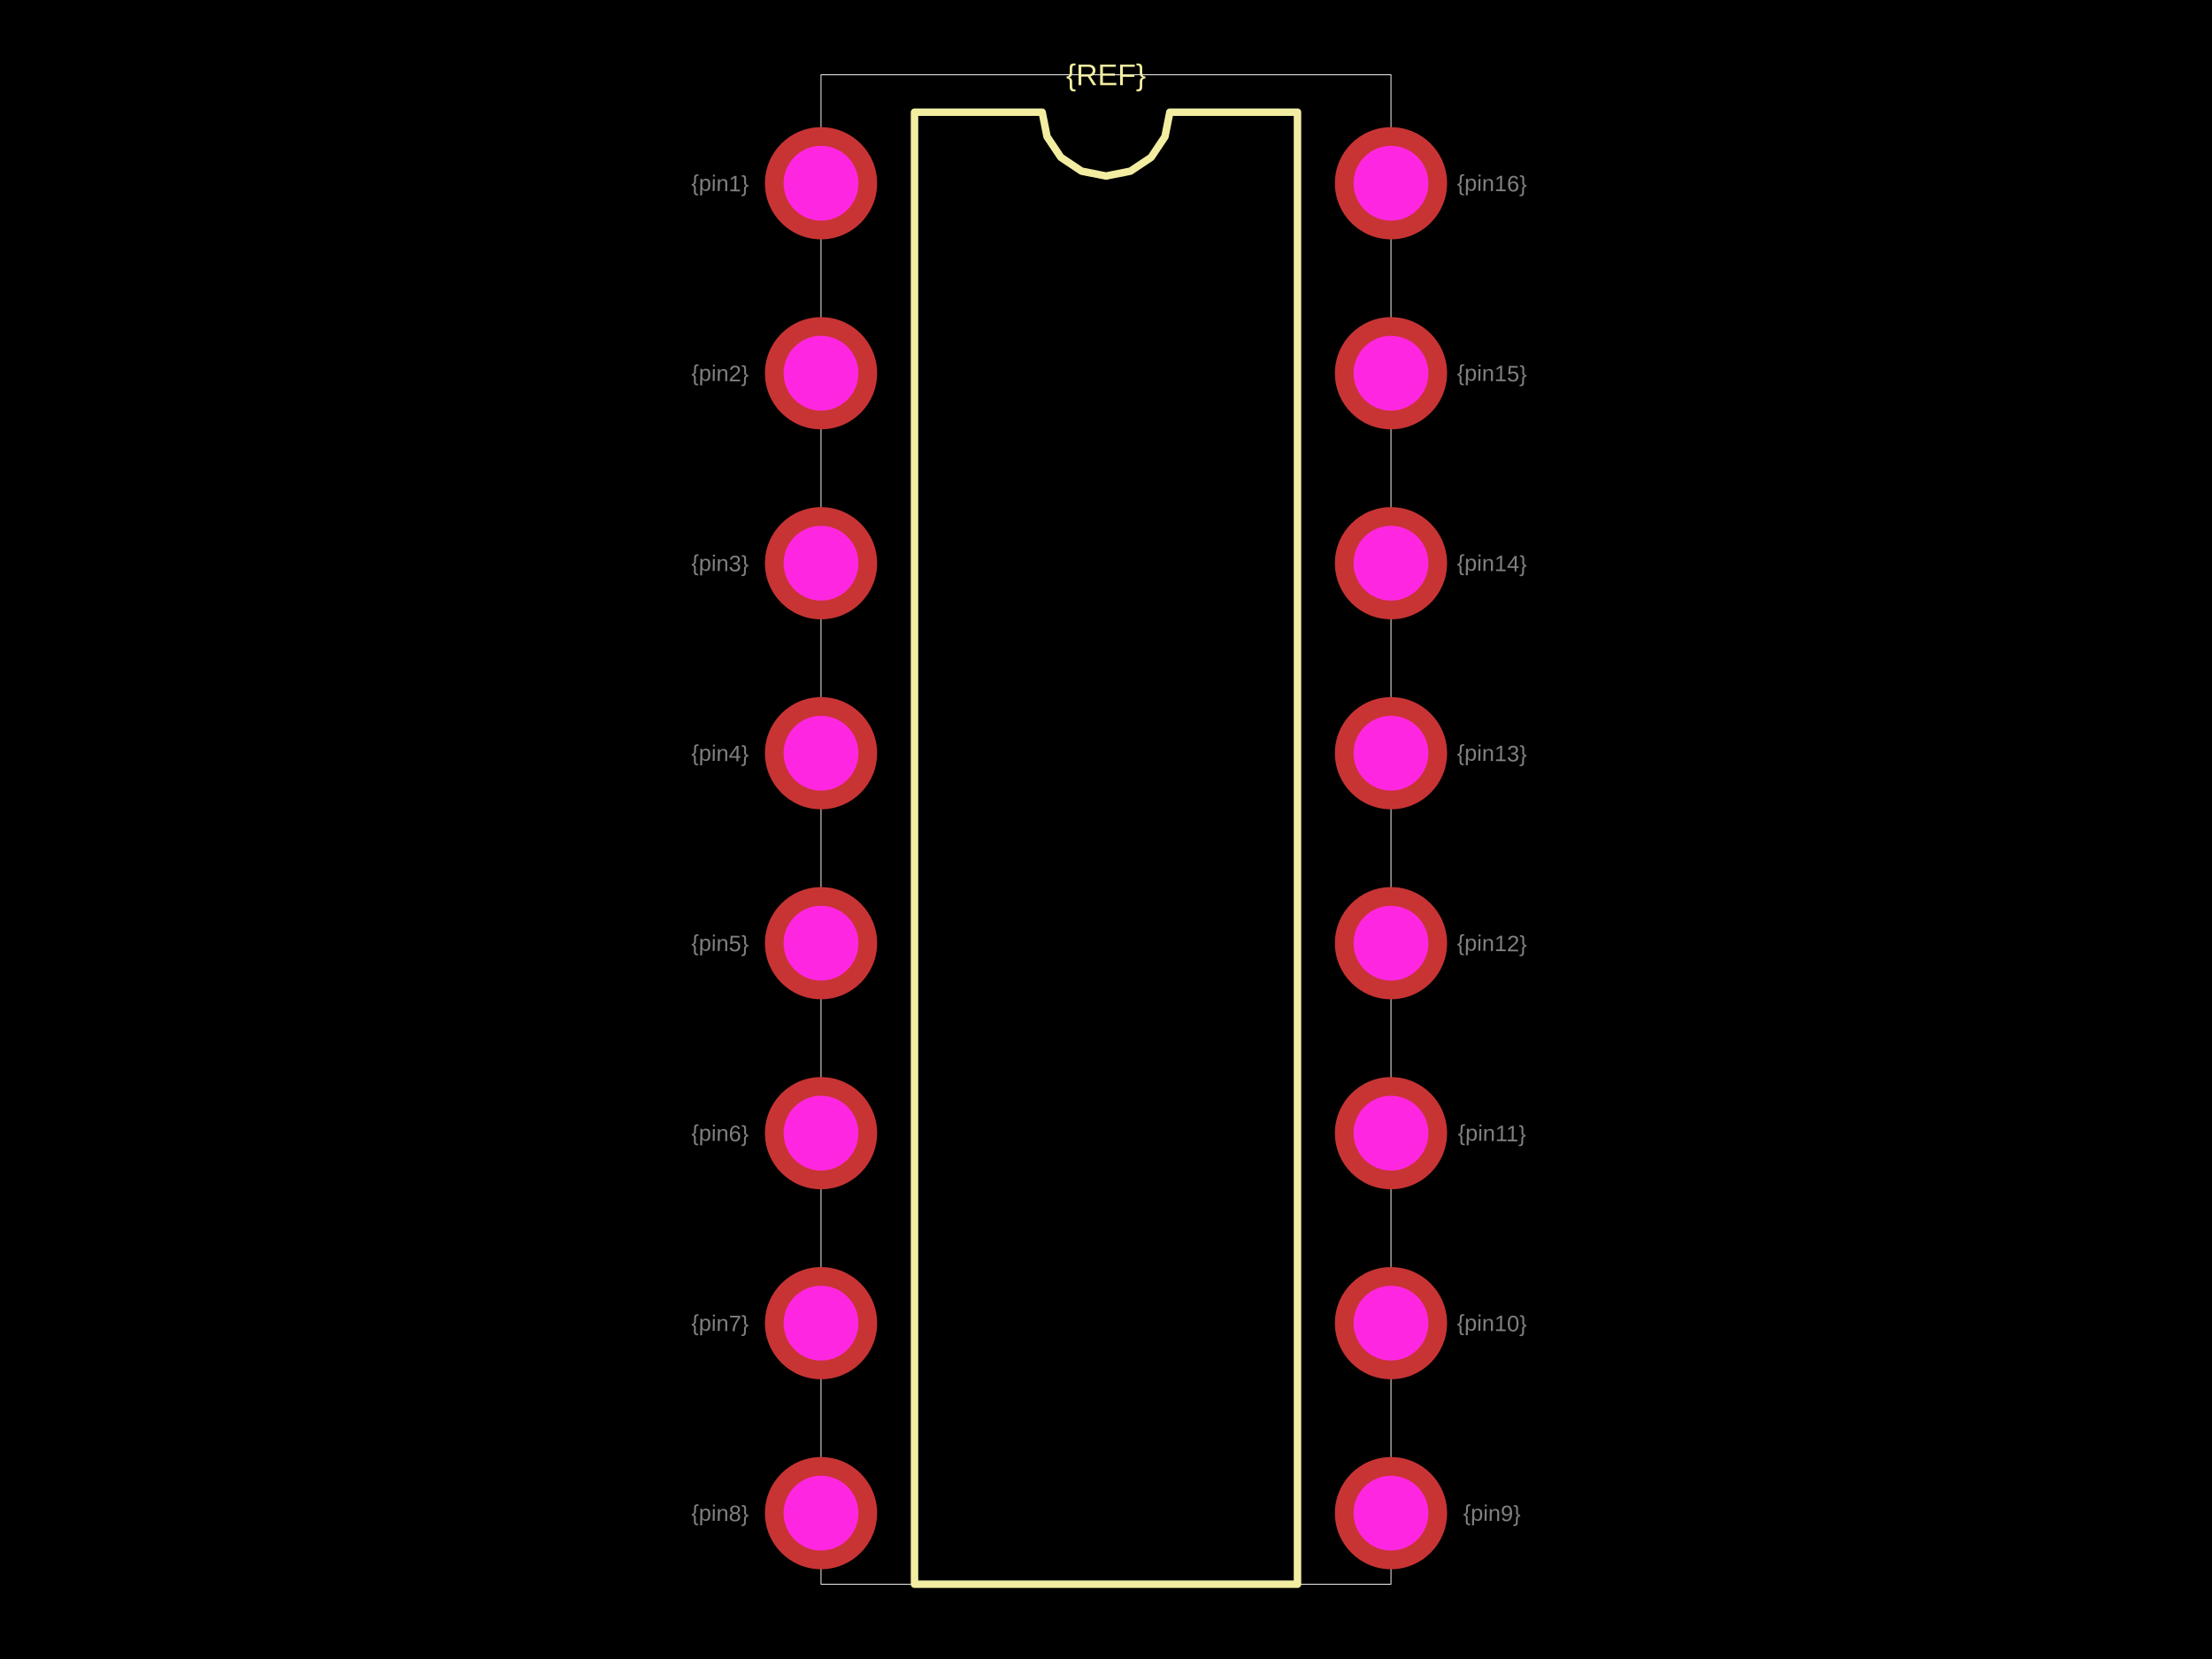
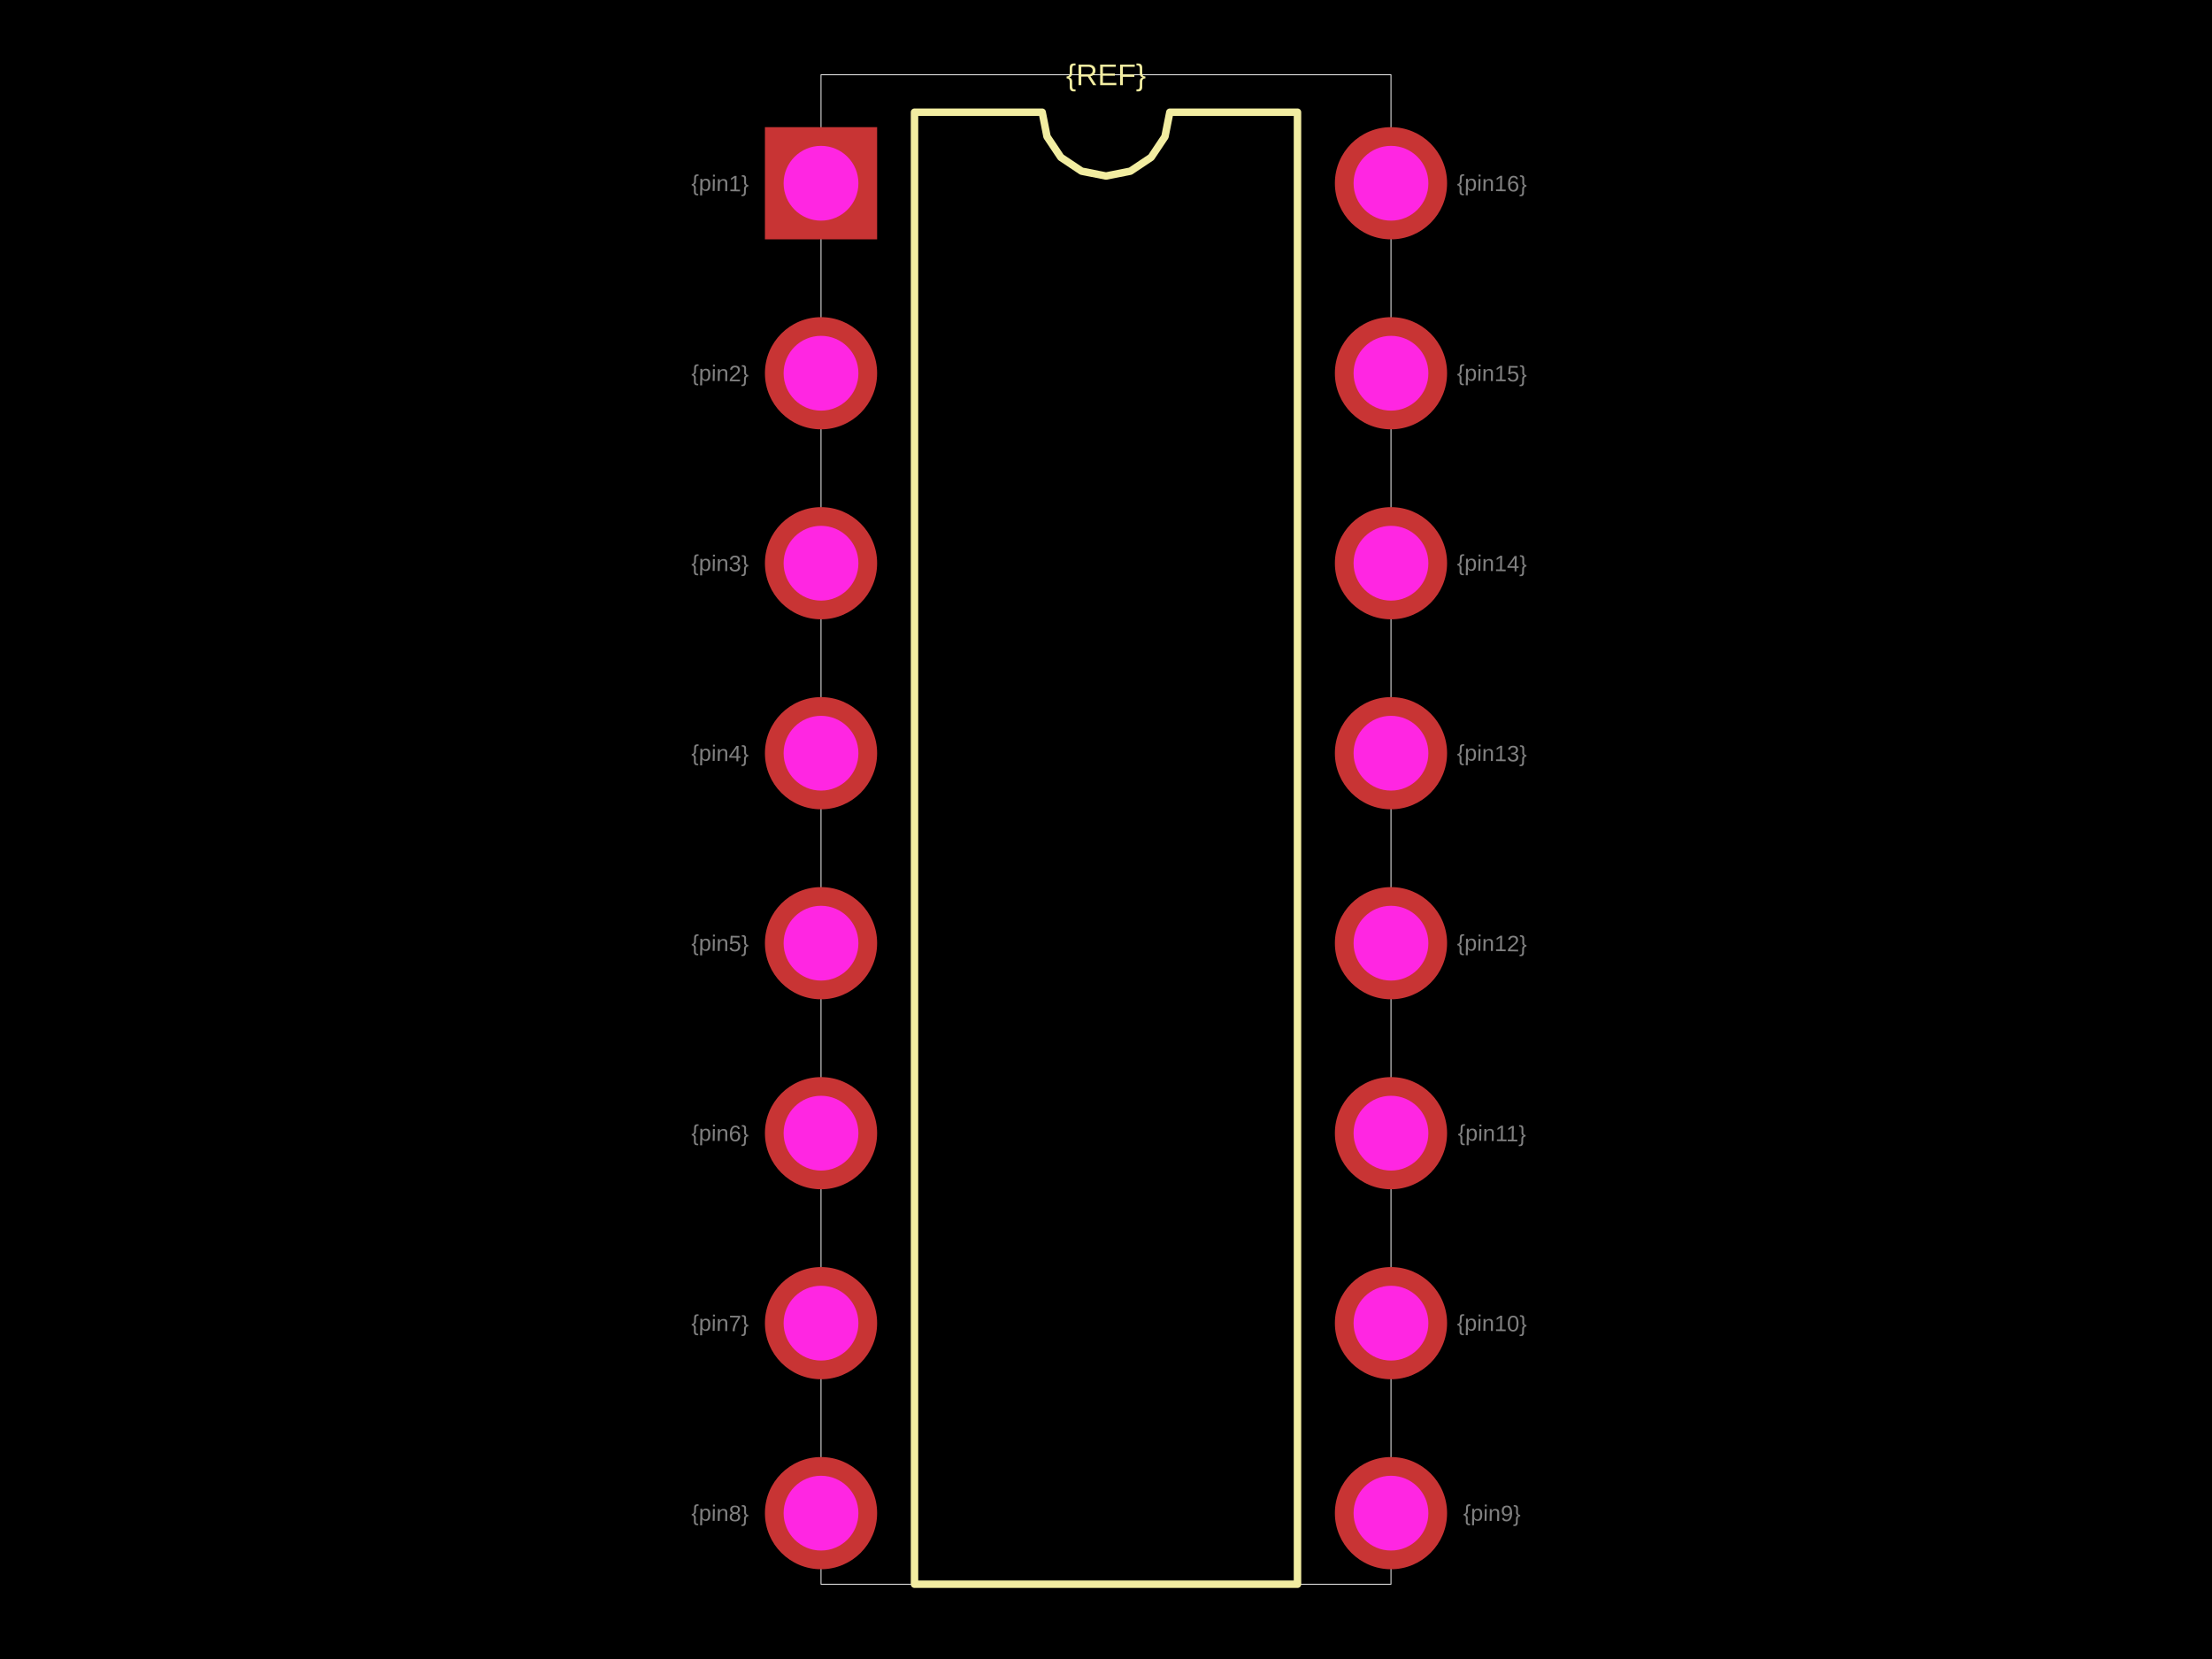
<svg xmlns="http://www.w3.org/2000/svg" width="800" height="600">
  <style />
  <rect class="boundary" x="0" y="0" fill="#000" width="800" height="600" />
  <rect class="pcb-boundary" fill="none" stroke="#fff" stroke-width="0.3" x="296.934" y="27.051" width="206.132" height="545.897" />
  <path class="pcb-silkscreen pcb-silkscreen-top" d="M 330.748 572.949 L 330.748 40.577 L 376.916 40.577 L 378.673 49.411 L 383.677 56.9 L 391.166 61.904 L 400 63.661 L 408.834 61.904 L 416.323 56.9 L 421.327 49.411 L 423.084 40.577 L 469.252 40.577 L 469.252 572.949 L 330.748 572.949 Z" fill="none" stroke="#f2eda1" stroke-width="2.705" stroke-linecap="round" stroke-linejoin="round" data-pcb-component-id="" data-pcb-silkscreen-path-id="silkscreen_path_1" />
  <text x="0" y="0" dx="0" dy="0" fill="#f2eda1" font-family="Arial, sans-serif" font-size="10.821" text-anchor="middle" dominant-baseline="central" transform="matrix(1,0,0,1,400,27.0514)" class="pcb-silkscreen-text pcb-silkscreen-top" data-pcb-silkscreen-text-id="pcb_component_1" stroke="none">{REF}</text>
  <text x="0" y="0" font-family="Arial, sans-serif" font-size="8.115" text-anchor="middle" dominant-baseline="central" transform="matrix(0.9998477,0.01745241,-0.01745241,0.9998477,260.4148,66.27592)" class="pcb-fabrication-note-text" fill="rgba(255,255,255,0.5)">{pin1}</text>
  <text x="0" y="0" font-family="Arial, sans-serif" font-size="8.115" text-anchor="middle" dominant-baseline="central" transform="matrix(0.9998477,0.01745241,-0.01745241,0.9998477,260.4148,134.9865)" class="pcb-fabrication-note-text" fill="rgba(255,255,255,0.5)">{pin2}</text>
  <text x="0" y="0" font-family="Arial, sans-serif" font-size="8.115" text-anchor="middle" dominant-baseline="central" transform="matrix(0.9998477,0.01745241,-0.01745241,0.9998477,260.4148,203.697)" class="pcb-fabrication-note-text" fill="rgba(255,255,255,0.5)">{pin3}</text>
  <text x="0" y="0" font-family="Arial, sans-serif" font-size="8.115" text-anchor="middle" dominant-baseline="central" transform="matrix(0.9998477,0.01745241,-0.01745241,0.9998477,260.4148,272.4076)" class="pcb-fabrication-note-text" fill="rgba(255,255,255,0.5)">{pin4}</text>
  <text x="0" y="0" font-family="Arial, sans-serif" font-size="8.115" text-anchor="middle" dominant-baseline="central" transform="matrix(0.9998477,0.01745241,-0.01745241,0.9998477,260.4148,341.1181)" class="pcb-fabrication-note-text" fill="rgba(255,255,255,0.5)">{pin5}</text>
  <text x="0" y="0" font-family="Arial, sans-serif" font-size="8.115" text-anchor="middle" dominant-baseline="central" transform="matrix(0.9998477,0.01745241,-0.01745241,0.9998477,260.4148,409.8287)" class="pcb-fabrication-note-text" fill="rgba(255,255,255,0.5)">{pin6}</text>
  <text x="0" y="0" font-family="Arial, sans-serif" font-size="8.115" text-anchor="middle" dominant-baseline="central" transform="matrix(0.9998477,0.01745241,-0.01745241,0.9998477,260.4148,478.5392)" class="pcb-fabrication-note-text" fill="rgba(255,255,255,0.5)">{pin7}</text>
  <text x="0" y="0" font-family="Arial, sans-serif" font-size="8.115" text-anchor="middle" dominant-baseline="central" transform="matrix(0.9998477,0.01745241,-0.01745241,0.9998477,260.4148,547.2498)" class="pcb-fabrication-note-text" fill="rgba(255,255,255,0.5)">{pin8}</text>
  <text x="0" y="0" font-family="Arial, sans-serif" font-size="8.115" text-anchor="middle" dominant-baseline="central" transform="matrix(0.9998477,0.01745241,-0.01745241,0.9998477,539.5852,547.2498)" class="pcb-fabrication-note-text" fill="rgba(255,255,255,0.5)">{pin9}</text>
  <text x="0" y="0" font-family="Arial, sans-serif" font-size="8.115" text-anchor="middle" dominant-baseline="central" transform="matrix(0.9998477,0.01745241,-0.01745241,0.9998477,539.5852,478.5392)" class="pcb-fabrication-note-text" fill="rgba(255,255,255,0.5)">{pin10}</text>
  <text x="0" y="0" font-family="Arial, sans-serif" font-size="8.115" text-anchor="middle" dominant-baseline="central" transform="matrix(0.9998477,0.01745241,-0.01745241,0.9998477,539.5852,409.8287)" class="pcb-fabrication-note-text" fill="rgba(255,255,255,0.5)">{pin11}</text>
  <text x="0" y="0" font-family="Arial, sans-serif" font-size="8.115" text-anchor="middle" dominant-baseline="central" transform="matrix(0.9998477,0.01745241,-0.01745241,0.9998477,539.5852,341.1181)" class="pcb-fabrication-note-text" fill="rgba(255,255,255,0.5)">{pin12}</text>
  <text x="0" y="0" font-family="Arial, sans-serif" font-size="8.115" text-anchor="middle" dominant-baseline="central" transform="matrix(0.9998477,0.01745241,-0.01745241,0.9998477,539.5852,272.4076)" class="pcb-fabrication-note-text" fill="rgba(255,255,255,0.5)">{pin13}</text>
  <text x="0" y="0" font-family="Arial, sans-serif" font-size="8.115" text-anchor="middle" dominant-baseline="central" transform="matrix(0.9998477,0.01745241,-0.01745241,0.9998477,539.5852,203.697)" class="pcb-fabrication-note-text" fill="rgba(255,255,255,0.5)">{pin14}</text>
  <text x="0" y="0" font-family="Arial, sans-serif" font-size="8.115" text-anchor="middle" dominant-baseline="central" transform="matrix(0.9998477,0.01745241,-0.01745241,0.9998477,539.5852,134.9865)" class="pcb-fabrication-note-text" fill="rgba(255,255,255,0.5)">{pin15}</text>
  <text x="0" y="0" font-family="Arial, sans-serif" font-size="8.115" text-anchor="middle" dominant-baseline="central" transform="matrix(0.9998477,0.01745241,-0.01745241,0.9998477,539.5852,66.27592)" class="pcb-fabrication-note-text" fill="rgba(255,255,255,0.5)">{pin16}</text>
  <g>
-     <circle class="pcb-hole-outer" fill="rgb(200, 52, 52)" cx="296.934" cy="66.276" r="20.289" />
+     <rect class="pcb-hole-outer-pad" fill="rgb(200, 52, 52)" x="276.646" y="45.987" width="40.577" height="40.577" />
    <circle class="pcb-hole-inner" fill="#FF26E2" cx="296.934" cy="66.276" r="13.526" />
  </g>
  <g>
    <circle class="pcb-hole-outer" fill="rgb(200, 52, 52)" cx="296.934" cy="134.986" r="20.289" />
    <circle class="pcb-hole-inner" fill="#FF26E2" cx="296.934" cy="134.986" r="13.526" />
  </g>
  <g>
    <circle class="pcb-hole-outer" fill="rgb(200, 52, 52)" cx="296.934" cy="203.697" r="20.289" />
    <circle class="pcb-hole-inner" fill="#FF26E2" cx="296.934" cy="203.697" r="13.526" />
  </g>
  <g>
    <circle class="pcb-hole-outer" fill="rgb(200, 52, 52)" cx="296.934" cy="272.408" r="20.289" />
    <circle class="pcb-hole-inner" fill="#FF26E2" cx="296.934" cy="272.408" r="13.526" />
  </g>
  <g>
    <circle class="pcb-hole-outer" fill="rgb(200, 52, 52)" cx="296.934" cy="341.118" r="20.289" />
    <circle class="pcb-hole-inner" fill="#FF26E2" cx="296.934" cy="341.118" r="13.526" />
  </g>
  <g>
    <circle class="pcb-hole-outer" fill="rgb(200, 52, 52)" cx="296.934" cy="409.829" r="20.289" />
    <circle class="pcb-hole-inner" fill="#FF26E2" cx="296.934" cy="409.829" r="13.526" />
  </g>
  <g>
    <circle class="pcb-hole-outer" fill="rgb(200, 52, 52)" cx="296.934" cy="478.539" r="20.289" />
    <circle class="pcb-hole-inner" fill="#FF26E2" cx="296.934" cy="478.539" r="13.526" />
  </g>
  <g>
    <circle class="pcb-hole-outer" fill="rgb(200, 52, 52)" cx="296.934" cy="547.25" r="20.289" />
    <circle class="pcb-hole-inner" fill="#FF26E2" cx="296.934" cy="547.25" r="13.526" />
  </g>
  <g>
    <circle class="pcb-hole-outer" fill="rgb(200, 52, 52)" cx="503.066" cy="547.25" r="20.289" />
    <circle class="pcb-hole-inner" fill="#FF26E2" cx="503.066" cy="547.25" r="13.526" />
  </g>
  <g>
    <circle class="pcb-hole-outer" fill="rgb(200, 52, 52)" cx="503.066" cy="478.539" r="20.289" />
    <circle class="pcb-hole-inner" fill="#FF26E2" cx="503.066" cy="478.539" r="13.526" />
  </g>
  <g>
    <circle class="pcb-hole-outer" fill="rgb(200, 52, 52)" cx="503.066" cy="409.829" r="20.289" />
    <circle class="pcb-hole-inner" fill="#FF26E2" cx="503.066" cy="409.829" r="13.526" />
  </g>
  <g>
    <circle class="pcb-hole-outer" fill="rgb(200, 52, 52)" cx="503.066" cy="341.118" r="20.289" />
    <circle class="pcb-hole-inner" fill="#FF26E2" cx="503.066" cy="341.118" r="13.526" />
  </g>
  <g>
    <circle class="pcb-hole-outer" fill="rgb(200, 52, 52)" cx="503.066" cy="272.408" r="20.289" />
    <circle class="pcb-hole-inner" fill="#FF26E2" cx="503.066" cy="272.408" r="13.526" />
  </g>
  <g>
    <circle class="pcb-hole-outer" fill="rgb(200, 52, 52)" cx="503.066" cy="203.697" r="20.289" />
    <circle class="pcb-hole-inner" fill="#FF26E2" cx="503.066" cy="203.697" r="13.526" />
  </g>
  <g>
    <circle class="pcb-hole-outer" fill="rgb(200, 52, 52)" cx="503.066" cy="134.986" r="20.289" />
    <circle class="pcb-hole-inner" fill="#FF26E2" cx="503.066" cy="134.986" r="13.526" />
  </g>
  <g>
    <circle class="pcb-hole-outer" fill="rgb(200, 52, 52)" cx="503.066" cy="66.276" r="20.289" />
    <circle class="pcb-hole-inner" fill="#FF26E2" cx="503.066" cy="66.276" r="13.526" />
  </g>
</svg>
